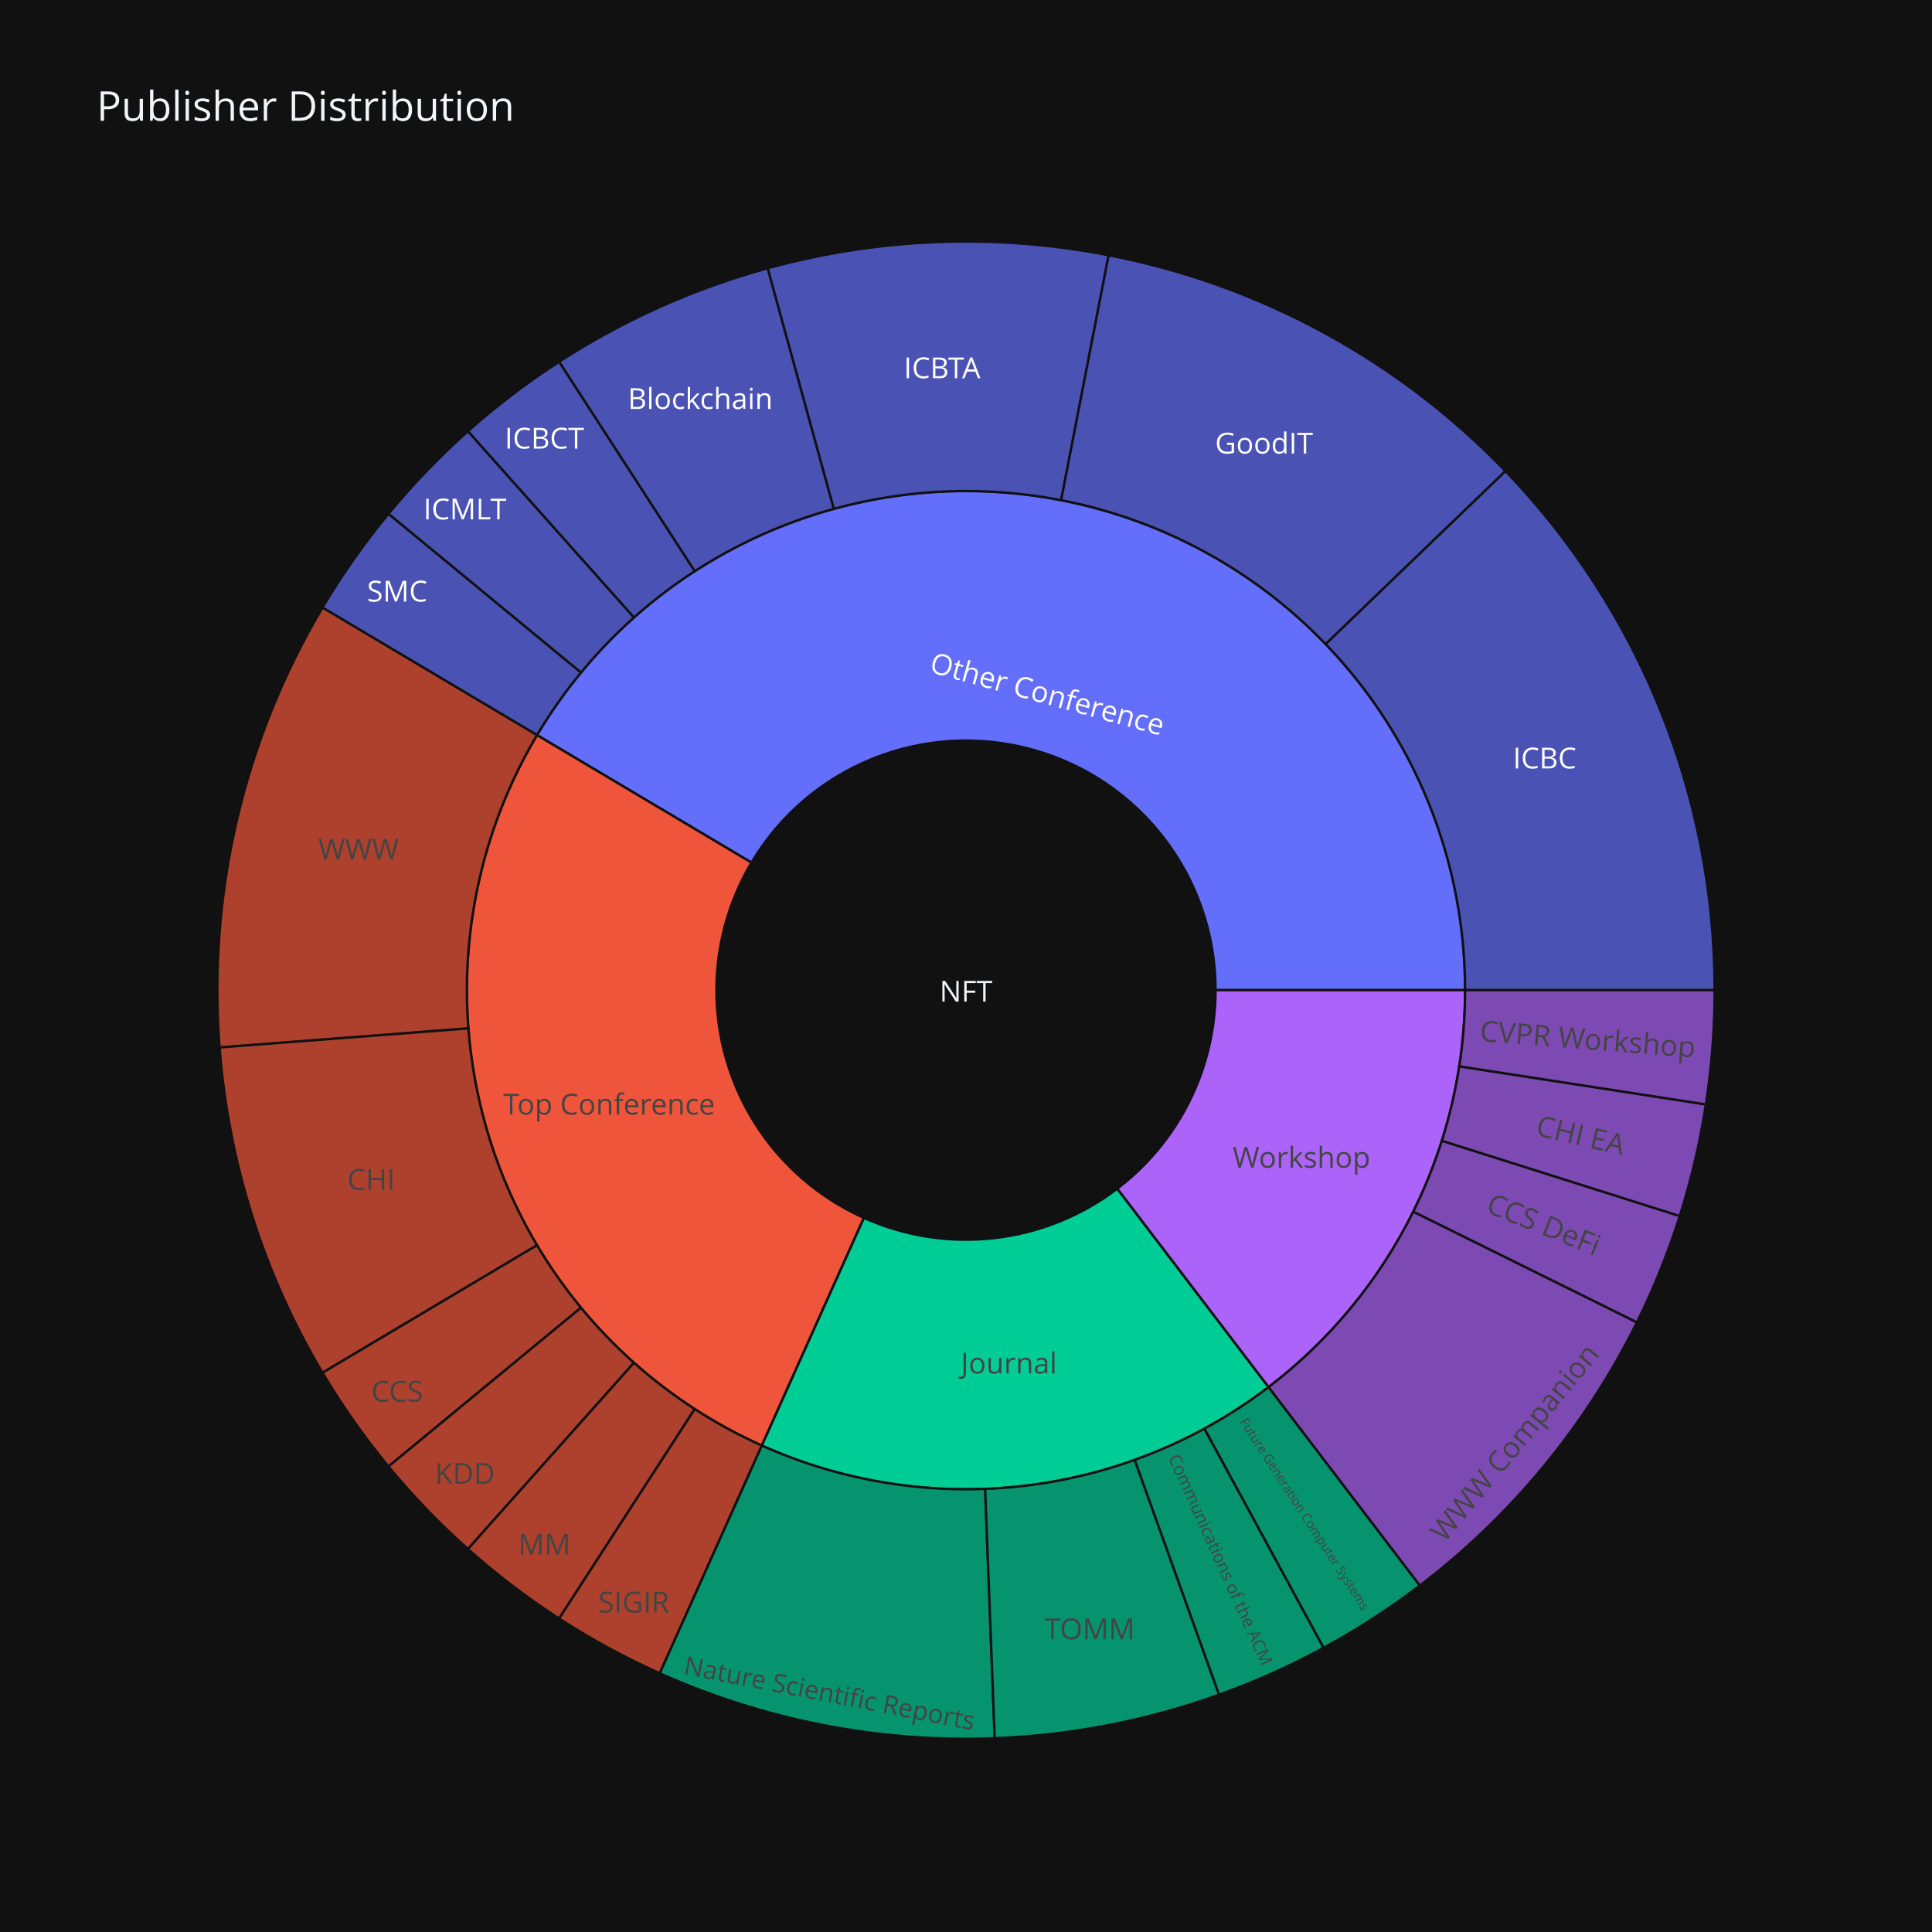
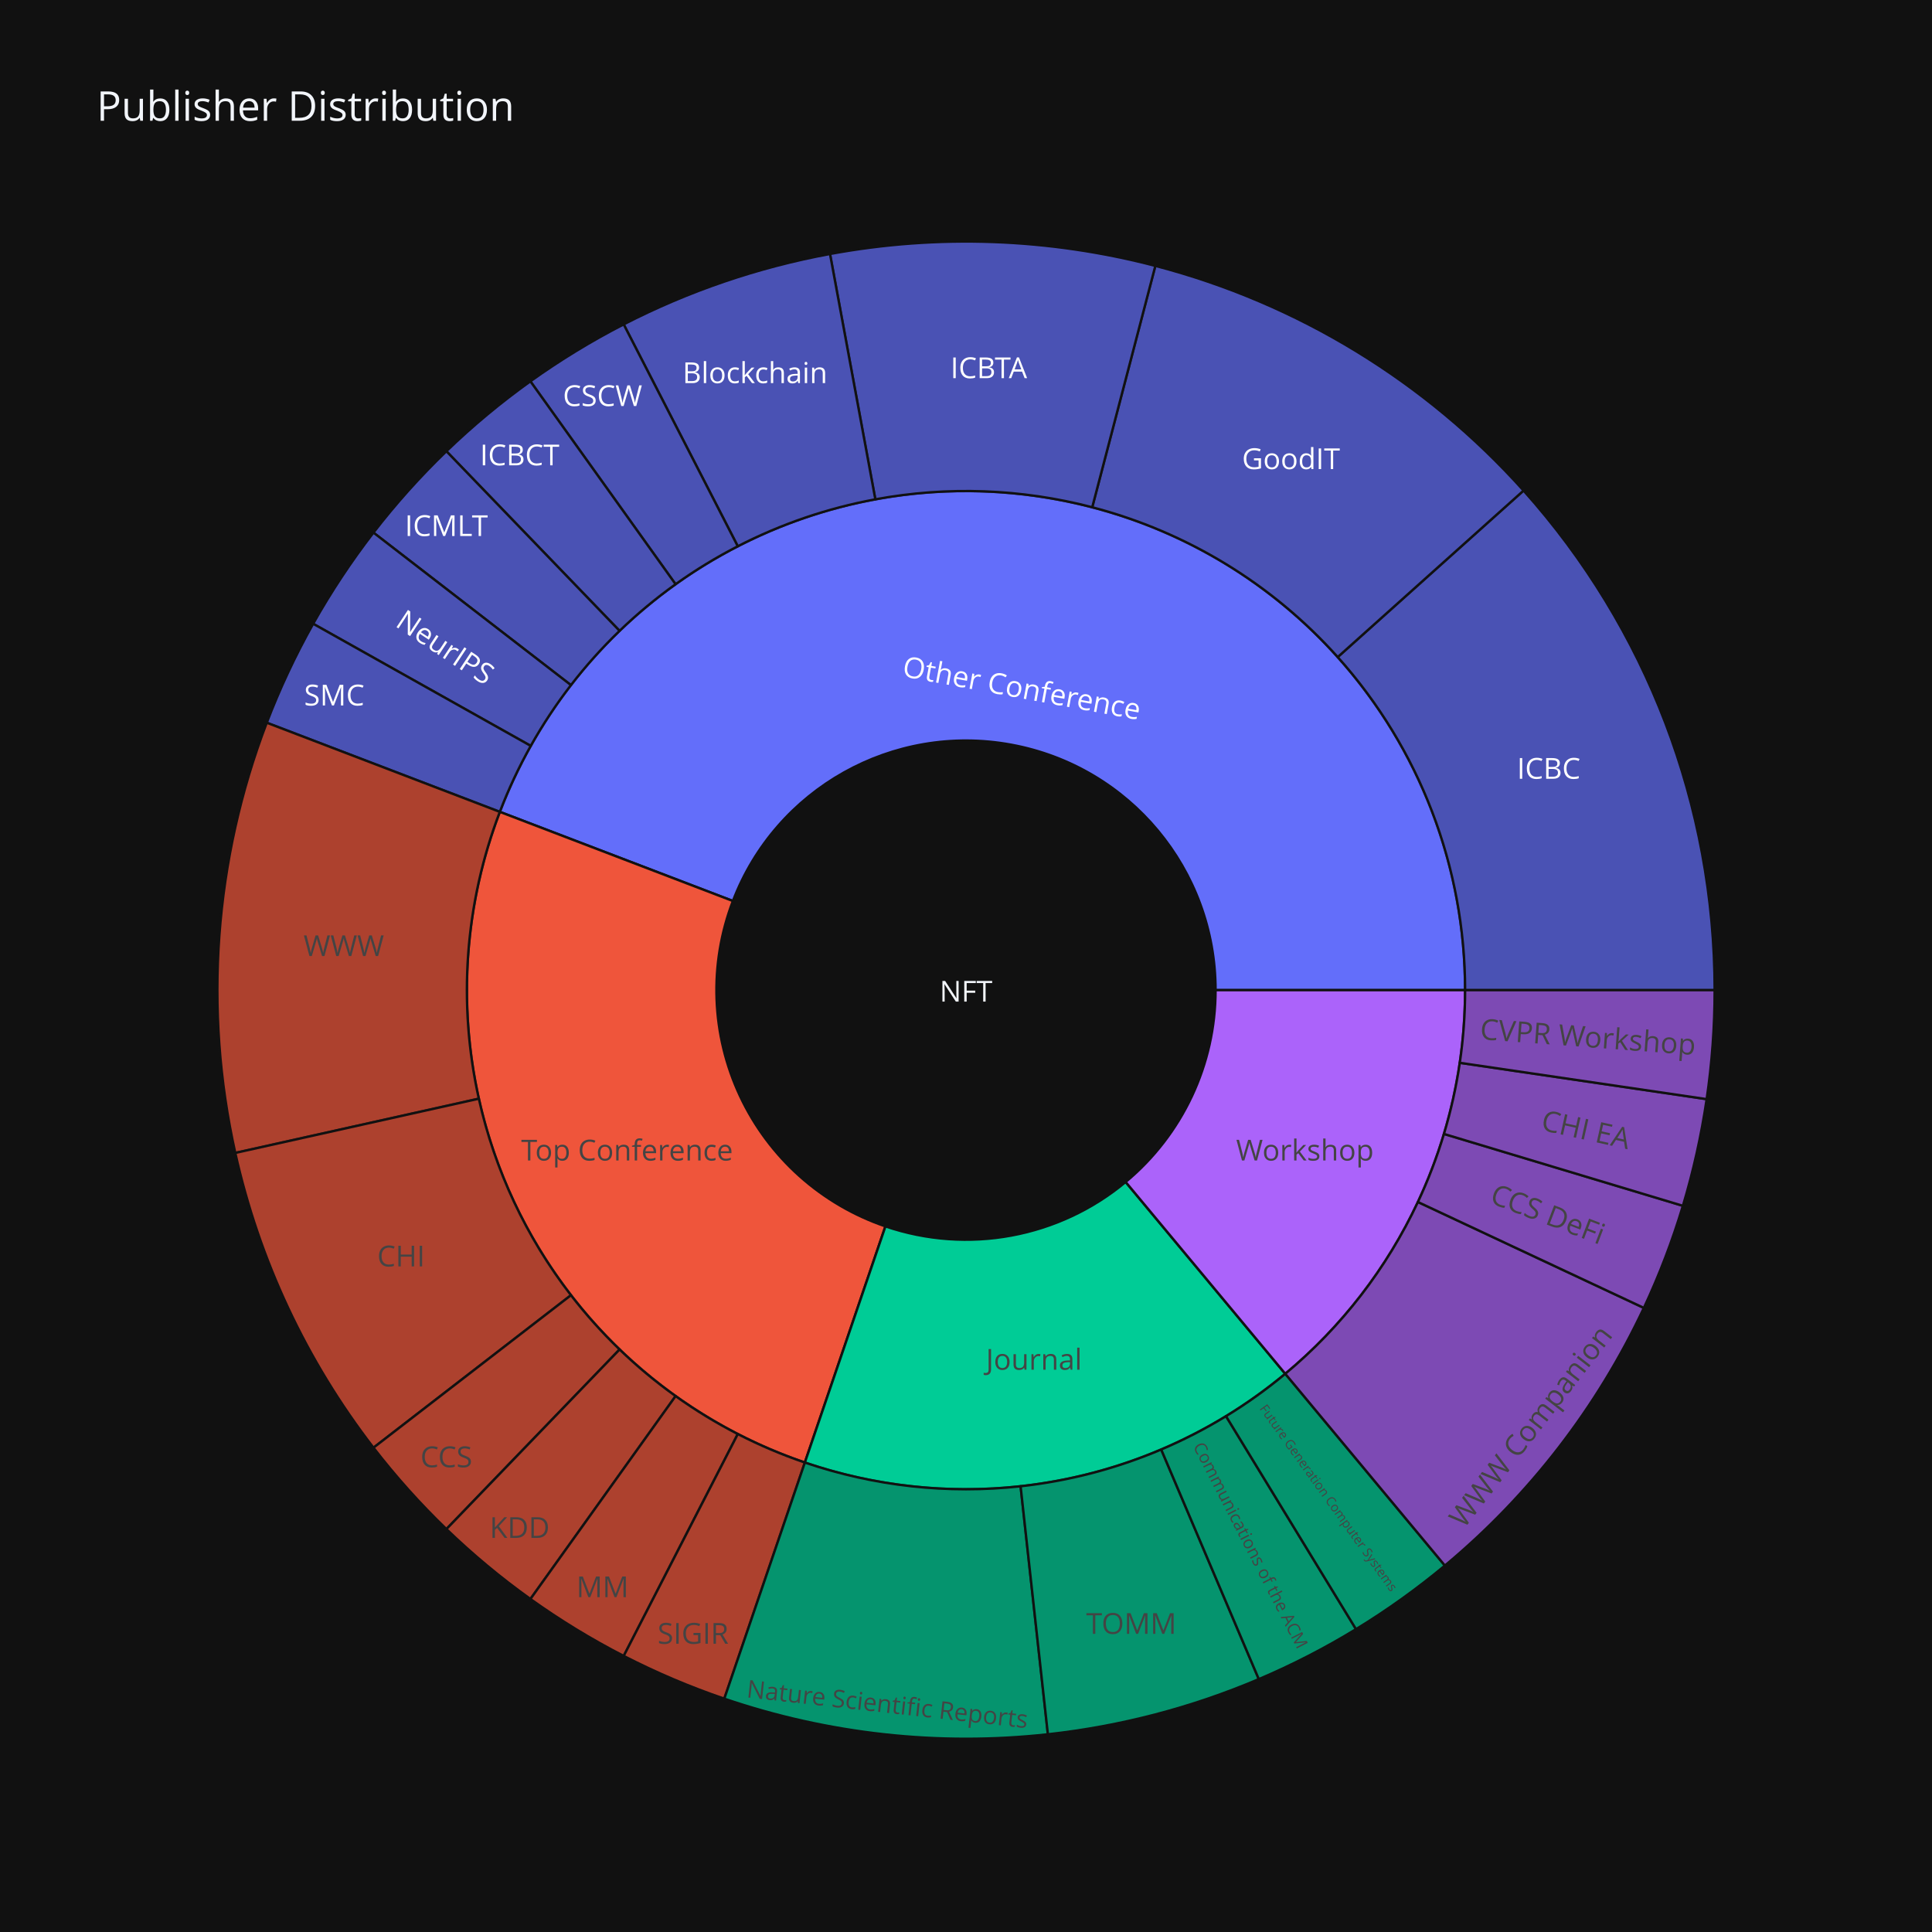
<svg xmlns="http://www.w3.org/2000/svg" class="main-svg" width="800" height="800" style="" viewBox="0 0 800 800">
  <rect x="0" y="0" width="800" height="800" style="fill: rgb(17, 17, 17); fill-opacity: 1;" />
-   <defs id="defs-e02ee3">
+   <defs id="defs-72dc58">
    <g class="clips" />
    <g class="gradients" />
    <g class="patterns" />
  </defs>
  <g class="bglayer" />
  <g class="layer-below">
    <g class="imagelayer" />
    <g class="shapelayer" />
  </g>
  <g class="cartesianlayer" />
  <g class="polarlayer" />
  <g class="smithlayer" />
  <g class="ternarylayer" />
  <g class="geolayer" />
  <g class="funnelarealayer" />
  <g class="pielayer" />
  <g class="iciclelayer" />
  <g class="treemaplayer" />
  <g class="sunburstlayer">
    <g class="trace sunburst" stroke-linejoin="round" style="opacity: 1;">
      <g class="slice">
-         <path class="surface" d="M400,410A0,0 0,1,0 400,410A0,0 0,1,0 400,410ZM503.333,410A103.333,103.333 0,1,1 296.667,410A103.333,103.333 0,1,1 503.333,410Z" style="pointer-events: none; stroke-width: 1; fill: rgb(0, 0, 0); fill-opacity: 0; stroke: rgb(17, 17, 17); stroke-opacity: 1;" />
+         <path class="surface" d="M400,410A0,0 0,1,0 400,410A0,0 0,1,0 400,410ZM503.333,410A103.333,103.333 0,1,1 296.667,410A103.333,103.333 0,1,1 503.333,410Z" style="pointer-events: all; stroke-width: 1; fill: rgb(0, 0, 0); fill-opacity: 0; stroke: rgb(17, 17, 17); stroke-opacity: 1;" />
        <g class="slicetext">
          <text data-notex="1" class="slicetext" text-anchor="middle" x="0" y="0" style="font-family: 'Open Sans', verdana, arial, sans-serif; font-size: 12px; fill: rgb(242, 245, 250); fill-opacity: 1; white-space: pre;" transform="translate(400,414.75)">NFT</text>
        </g>
      </g>
      <g class="slice cursor-pointer">
-         <path class="surface" d="M503.333,410L606.667,410A206.667,206.667 0,0,0 222.356,304.389L311.178,357.195A103.333,103.333 0,0,1 503.333,410Z" style="pointer-events: none; stroke-width: 1; fill: rgb(99, 110, 250); fill-opacity: 1; stroke: rgb(17, 17, 17); stroke-opacity: 1;" />
-         <g class="slicetext">
-           <text data-notex="1" class="slicetext" text-anchor="middle" x="0" y="0" style="font-family: 'Open Sans', verdana, arial, sans-serif; font-size: 12px; fill: rgb(255, 255, 255); fill-opacity: 1; white-space: pre;" transform="translate(432.5938,291.3927)rotate(15.36585)">Other Conference</text>
-         </g>
-       </g>
-       <g class="slice cursor-pointer">
-         <path class="surface" d="M311.178,357.195L222.356,304.389A206.667,206.667 0,0,0 315.459,598.584L357.73,504.292A103.333,103.333 0,0,1 311.178,357.195Z" style="pointer-events: none; stroke-width: 1; fill: rgb(239, 85, 59); fill-opacity: 1; stroke: rgb(17, 17, 17); stroke-opacity: 1;" />
-         <g class="slicetext">
-           <text data-notex="1" class="slicetext" text-anchor="middle" x="0" y="0" style="font-family: 'Open Sans', verdana, arial, sans-serif; font-size: 12px; fill: rgb(68, 68, 68); fill-opacity: 1; white-space: pre;" transform="translate(252.2236,461.5167)">Top Conference</text>
-         </g>
-       </g>
-       <g class="slice cursor-pointer">
-         <path class="surface" d="M357.73,504.292L315.459,598.584A206.667,206.667 0,0,0 525.287,574.361L462.643,492.18A103.333,103.333 0,0,1 357.73,504.292Z" style="pointer-events: none; stroke-width: 1; fill: rgb(0, 204, 150); fill-opacity: 1; stroke: rgb(17, 17, 17); stroke-opacity: 1;" />
-         <g class="slicetext">
-           <text data-notex="1" class="slicetext" text-anchor="middle" x="0" y="0" style="font-family: 'Open Sans', verdana, arial, sans-serif; font-size: 12px; fill: rgb(68, 68, 68); fill-opacity: 1; white-space: pre;" transform="translate(417.7759,568.7273)">Journal</text>
-         </g>
-       </g>
-       <g class="slice cursor-pointer">
-         <path class="surface" d="M462.643,492.18L525.287,574.361A206.667,206.667 0,0,0 606.667,410L503.333,410A103.333,103.333 0,0,1 462.643,492.18Z" style="pointer-events: none; stroke-width: 1; fill: rgb(171, 99, 250); fill-opacity: 1; stroke: rgb(17, 17, 17); stroke-opacity: 1;" />
-         <g class="slicetext">
-           <text data-notex="1" class="slicetext" text-anchor="middle" x="0" y="0" style="font-family: 'Open Sans', verdana, arial, sans-serif; font-size: 12px; fill: rgb(68, 68, 68); fill-opacity: 1; white-space: pre;" transform="translate(538.9057,483.5266)">Workshop</text>
-         </g>
-       </g>
-       <g class="slice">
-         <path class="surface" d="M606.667,410L710,410A310,310 0,0,0 623.362,195.036L548.908,266.691A206.667,206.667 0,0,1 606.667,410Z" style="pointer-events: none; stroke-width: 1; fill: rgb(99, 110, 250); fill-opacity: 1; stroke: rgb(17, 17, 17); stroke-opacity: 1; opacity: 0.7;" />
-         <g class="slicetext">
-           <text data-notex="1" class="slicetext" text-anchor="middle" x="0" y="0" style="font-family: 'Open Sans', verdana, arial, sans-serif; font-size: 12px; fill: rgb(255, 255, 255); fill-opacity: 1; white-space: pre;" transform="translate(639.6048,318.1806)">ICBC</text>
-         </g>
-       </g>
-       <g class="slice">
-         <path class="surface" d="M548.908,266.691L623.362,195.036A310,310 0,0,0 459.021,105.67L439.347,207.114A206.667,206.667 0,0,1 548.908,266.691Z" style="pointer-events: none; stroke-width: 1; fill: rgb(99, 110, 250); fill-opacity: 1; stroke: rgb(17, 17, 17); stroke-opacity: 1; opacity: 0.7;" />
-         <g class="slicetext">
-           <text data-notex="1" class="slicetext" text-anchor="middle" x="0" y="0" style="font-family: 'Open Sans', verdana, arial, sans-serif; font-size: 12px; fill: rgb(255, 255, 255); fill-opacity: 1; white-space: pre;" transform="translate(523.411,187.801)">GoodIT</text>
-         </g>
-       </g>
-       <g class="slice">
-         <path class="surface" d="M439.347,207.114L459.021,105.67A310,310 0,0,0 317.856,111.081L345.237,210.721A206.667,206.667 0,0,1 439.347,207.114Z" style="pointer-events: none; stroke-width: 1; fill: rgb(99, 110, 250); fill-opacity: 1; stroke: rgb(17, 17, 17); stroke-opacity: 1; opacity: 0.7;" />
-         <g class="slicetext">
-           <text data-notex="1" class="slicetext" text-anchor="middle" x="0" y="0" style="font-family: 'Open Sans', verdana, arial, sans-serif; font-size: 12px; fill: rgb(255, 255, 255); fill-opacity: 1; white-space: pre;" transform="translate(390.1051,156.6062)">ICBTA</text>
-         </g>
-       </g>
-       <g class="slice">
-         <path class="surface" d="M345.237,210.721L317.856,111.081A310,310 0,0,0 231.494,149.797L287.663,236.531A206.667,206.667 0,0,1 345.237,210.721Z" style="pointer-events: none; stroke-width: 1; fill: rgb(99, 110, 250); fill-opacity: 1; stroke: rgb(17, 17, 17); stroke-opacity: 1; opacity: 0.7;" />
-         <g class="slicetext">
-           <text data-notex="1" class="slicetext" text-anchor="middle" x="0" y="0" style="font-family: 'Open Sans', verdana, arial, sans-serif; font-size: 12px; fill: rgb(255, 255, 255); fill-opacity: 1; white-space: pre;" transform="translate(289.9828,169.3361)">Blockchain</text>
-         </g>
-       </g>
-       <g class="slice">
-         <path class="surface" d="M287.663,236.531L231.494,149.797A310,310 0,0,0 193.749,178.569L262.499,255.712A206.667,206.667 0,0,1 287.663,236.531Z" style="pointer-events: none; stroke-width: 1; fill: rgb(99, 110, 250); fill-opacity: 1; stroke: rgb(17, 17, 17); stroke-opacity: 1; opacity: 0.7;" />
-         <g class="slicetext">
-           <text data-notex="1" class="slicetext" text-anchor="middle" x="0" y="0" style="font-family: 'Open Sans', verdana, arial, sans-serif; font-size: 12px; fill: rgb(255, 255, 255); fill-opacity: 1; white-space: pre;" transform="translate(225.4331,185.7398)">ICBCT</text>
-         </g>
-       </g>
-       <g class="slice">
-         <path class="surface" d="M262.499,255.712L193.749,178.569A310,310 0,0,0 160.838,212.765L240.559,278.51A206.667,206.667 0,0,1 262.499,255.712Z" style="pointer-events: none; stroke-width: 1; fill: rgb(99, 110, 250); fill-opacity: 1; stroke: rgb(17, 17, 17); stroke-opacity: 1; opacity: 0.7;" />
-         <g class="slicetext">
-           <text data-notex="1" class="slicetext" text-anchor="middle" x="0" y="0" style="font-family: 'Open Sans', verdana, arial, sans-serif; font-size: 12px; fill: rgb(255, 255, 255); fill-opacity: 1; white-space: pre;" transform="translate(192.5207,215.0712)">ICMLT</text>
-         </g>
-       </g>
-       <g class="slice">
-         <path class="surface" d="M240.559,278.51L160.838,212.765A310,310 0,0,0 133.533,251.584L222.356,304.389A206.667,206.667 0,0,1 240.559,278.51Z" style="pointer-events: none; stroke-width: 1; fill: rgb(99, 110, 250); fill-opacity: 1; stroke: rgb(17, 17, 17); stroke-opacity: 1; opacity: 0.7;" />
-         <g class="slicetext">
-           <text data-notex="1" class="slicetext" text-anchor="middle" x="0" y="0" style="font-family: 'Open Sans', verdana, arial, sans-serif; font-size: 12px; fill: rgb(255, 255, 255); fill-opacity: 1; white-space: pre;" transform="translate(164.4714,249.0829)">SMC</text>
-         </g>
-       </g>
-       <g class="slice">
-         <path class="surface" d="M222.356,304.389L133.533,251.584A310,310 0,0,0 90.91,433.73L193.94,425.82A206.667,206.667 0,0,1 222.356,304.389Z" style="pointer-events: none; stroke-width: 1; fill: rgb(239, 85, 59); fill-opacity: 1; stroke: rgb(17, 17, 17); stroke-opacity: 1; opacity: 0.7;" />
-         <g class="slicetext">
-           <text data-notex="1" class="slicetext" text-anchor="middle" x="0" y="0" style="font-family: 'Open Sans', verdana, arial, sans-serif; font-size: 12px; fill: rgb(68, 68, 68); fill-opacity: 1; white-space: pre;" transform="translate(148.462,355.8878)">WWW</text>
-         </g>
-       </g>
-       <g class="slice">
-         <path class="surface" d="M193.94,425.82L90.91,433.73A310,310 0,0,0 133.533,568.416L222.356,515.611A206.667,206.667 0,0,1 193.94,425.82Z" style="pointer-events: none; stroke-width: 1; fill: rgb(239, 85, 59); fill-opacity: 1; stroke: rgb(17, 17, 17); stroke-opacity: 1; opacity: 0.7;" />
-         <g class="slicetext">
-           <text data-notex="1" class="slicetext" text-anchor="middle" x="0" y="0" style="font-family: 'Open Sans', verdana, arial, sans-serif; font-size: 12px; fill: rgb(68, 68, 68); fill-opacity: 1; white-space: pre;" transform="translate(153.7059,492.6945)">CHI</text>
-         </g>
-       </g>
-       <g class="slice">
-         <path class="surface" d="M222.356,515.611L133.533,568.416A310,310 0,0,0 160.838,607.235L240.559,541.49A206.667,206.667 0,0,1 222.356,515.611Z" style="pointer-events: none; stroke-width: 1; fill: rgb(239, 85, 59); fill-opacity: 1; stroke: rgb(17, 17, 17); stroke-opacity: 1; opacity: 0.7;" />
-         <g class="slicetext">
-           <text data-notex="1" class="slicetext" text-anchor="middle" x="0" y="0" style="font-family: 'Open Sans', verdana, arial, sans-serif; font-size: 12px; fill: rgb(68, 68, 68); fill-opacity: 1; white-space: pre;" transform="translate(164.4714,580.4171)">CCS</text>
-         </g>
-       </g>
-       <g class="slice">
-         <path class="surface" d="M240.559,541.49L160.838,607.235A310,310 0,0,0 193.749,641.431L262.499,564.288A206.667,206.667 0,0,1 240.559,541.49Z" style="pointer-events: none; stroke-width: 1; fill: rgb(239, 85, 59); fill-opacity: 1; stroke: rgb(17, 17, 17); stroke-opacity: 1; opacity: 0.7;" />
-         <g class="slicetext">
-           <text data-notex="1" class="slicetext" text-anchor="middle" x="0" y="0" style="font-family: 'Open Sans', verdana, arial, sans-serif; font-size: 12px; fill: rgb(68, 68, 68); fill-opacity: 1; white-space: pre;" transform="translate(192.5207,614.4288)">KDD</text>
-         </g>
-       </g>
-       <g class="slice">
-         <path class="surface" d="M262.499,564.288L193.749,641.431A310,310 0,0,0 231.494,670.203L287.663,583.469A206.667,206.667 0,0,1 262.499,564.288Z" style="pointer-events: none; stroke-width: 1; fill: rgb(239, 85, 59); fill-opacity: 1; stroke: rgb(17, 17, 17); stroke-opacity: 1; opacity: 0.7;" />
-         <g class="slicetext">
-           <text data-notex="1" class="slicetext" text-anchor="middle" x="0" y="0" style="font-family: 'Open Sans', verdana, arial, sans-serif; font-size: 12px; fill: rgb(68, 68, 68); fill-opacity: 1; white-space: pre;" transform="translate(225.4331,643.7602)">MM</text>
-         </g>
-       </g>
-       <g class="slice">
-         <path class="surface" d="M287.663,583.469L231.494,670.203A310,310 0,0,0 273.189,692.876L315.459,598.584A206.667,206.667 0,0,1 287.663,583.469Z" style="pointer-events: none; stroke-width: 1; fill: rgb(239, 85, 59); fill-opacity: 1; stroke: rgb(17, 17, 17); stroke-opacity: 1; opacity: 0.7;" />
-         <g class="slicetext">
-           <text data-notex="1" class="slicetext" text-anchor="middle" x="0" y="0" style="font-family: 'Open Sans', verdana, arial, sans-serif; font-size: 12px; fill: rgb(68, 68, 68); fill-opacity: 1; white-space: pre;" transform="translate(262.4137,667.7238)">SIGIR</text>
-         </g>
-       </g>
-       <g class="slice">
-         <path class="surface" d="M315.459,598.584L273.189,692.876A310,310 0,0,0 411.874,719.773L407.916,616.515A206.667,206.667 0,0,1 315.459,598.584Z" style="pointer-events: none; stroke-width: 1; fill: rgb(0, 204, 150); fill-opacity: 1; stroke: rgb(17, 17, 17); stroke-opacity: 1; opacity: 0.7;" />
-         <g class="slicetext">
-           <text data-notex="1" class="slicetext" text-anchor="middle" x="0" y="0" style="font-family: 'Open Sans', verdana, arial, sans-serif; font-size: 12px; fill: rgb(68, 68, 68); fill-opacity: 1; white-space: pre;" transform="translate(342.8286,704.7914)scale(0.886678)rotate(10.97561)">Nature Scientific Reports</text>
-         </g>
-       </g>
-       <g class="slice">
-         <path class="surface" d="M407.916,616.515L411.874,719.773A310,310 0,0,0 504.785,701.753L469.857,604.502A206.667,206.667 0,0,1 407.916,616.515Z" style="pointer-events: none; stroke-width: 1; fill: rgb(0, 204, 150); fill-opacity: 1; stroke: rgb(17, 17, 17); stroke-opacity: 1; opacity: 0.7;" />
-         <g class="slicetext">
-           <text data-notex="1" class="slicetext" text-anchor="middle" x="0" y="0" style="font-family: 'Open Sans', verdana, arial, sans-serif; font-size: 12px; fill: rgb(68, 68, 68); fill-opacity: 1; white-space: pre;" transform="translate(451.2049,678.7762)">TOMM</text>
-         </g>
-       </g>
-       <g class="slice">
-         <path class="surface" d="M469.857,604.502L504.785,701.753A310,310 0,0,0 548.093,682.339L498.729,591.559A206.667,206.667 0,0,1 469.857,604.502Z" style="pointer-events: none; stroke-width: 1; fill: rgb(0, 204, 150); fill-opacity: 1; stroke: rgb(17, 17, 17); stroke-opacity: 1; opacity: 0.7;" />
-         <g class="slicetext">
-           <text data-notex="1" class="slicetext" text-anchor="middle" x="0" y="0" style="font-family: 'Open Sans', verdana, arial, sans-serif; font-size: 12px; fill: rgb(68, 68, 68); fill-opacity: 1; white-space: pre;" transform="translate(503.0935,646.8708)scale(0.5943692)rotate(65.85366)">Communications of the ACM</text>
-         </g>
-       </g>
-       <g class="slice">
-         <path class="surface" d="M498.729,591.559L548.093,682.339A310,310 0,0,0 587.93,656.541L525.287,574.361A206.667,206.667 0,0,1 498.729,591.559Z" style="pointer-events: none; stroke-width: 1; fill: rgb(0, 204, 150); fill-opacity: 1; stroke: rgb(17, 17, 17); stroke-opacity: 1; opacity: 0.7;" />
-         <g class="slicetext">
-           <text data-notex="1" class="slicetext" text-anchor="middle" x="0" y="0" style="font-family: 'Open Sans', verdana, arial, sans-serif; font-size: 12px; fill: rgb(68, 68, 68); fill-opacity: 1; white-space: pre;" transform="translate(538.6525,627.9715)scale(0.4425505)rotate(57.07317)">Future Generation Computer Systems</text>
-         </g>
-       </g>
-       <g class="slice">
-         <path class="surface" d="M525.287,574.361L587.93,656.541A310,310 0,0,0 677.811,547.553L585.208,501.702A206.667,206.667 0,0,1 525.287,574.361Z" style="pointer-events: none; stroke-width: 1; fill: rgb(171, 99, 250); fill-opacity: 1; stroke: rgb(17, 17, 17); stroke-opacity: 1; opacity: 0.7;" />
-         <g class="slicetext">
-           <text data-notex="1" class="slicetext" text-anchor="middle" x="0" y="0" style="font-family: 'Open Sans', verdana, arial, sans-serif; font-size: 12px; fill: rgb(68, 68, 68); fill-opacity: 1; white-space: pre;" transform="translate(630.389,600.0004)rotate(-50.4878)">WWW Companion</text>
-         </g>
-       </g>
-       <g class="slice">
-         <path class="surface" d="M585.208,501.702L677.811,547.553A310,310 0,0,0 695.553,503.533L597.035,472.356A206.667,206.667 0,0,1 585.208,501.702Z" style="pointer-events: none; stroke-width: 1; fill: rgb(171, 99, 250); fill-opacity: 1; stroke: rgb(17, 17, 17); stroke-opacity: 1; opacity: 0.7;" />
-         <g class="slicetext">
-           <text data-notex="1" class="slicetext" text-anchor="middle" x="0" y="0" style="font-family: 'Open Sans', verdana, arial, sans-serif; font-size: 12px; fill: rgb(68, 68, 68); fill-opacity: 1; white-space: pre;" transform="translate(637.695,510.921)rotate(21.95122)">CCS DeFi</text>
-         </g>
-       </g>
-       <g class="slice">
-         <path class="surface" d="M597.035,472.356L695.553,503.533A310,310 0,0,0 706.367,457.321L604.245,441.548A206.667,206.667 0,0,1 597.035,472.356Z" style="pointer-events: none; stroke-width: 1; fill: rgb(171, 99, 250); fill-opacity: 1; stroke: rgb(17, 17, 17); stroke-opacity: 1; opacity: 0.7;" />
-         <g class="slicetext">
-           <text data-notex="1" class="slicetext" text-anchor="middle" x="0" y="0" style="font-family: 'Open Sans', verdana, arial, sans-serif; font-size: 12px; fill: rgb(68, 68, 68); fill-opacity: 1; white-space: pre;" transform="translate(653.5883,474.2203)rotate(13.17073)">CHI EA</text>
-         </g>
-       </g>
-       <g class="slice">
-         <path class="surface" d="M604.245,441.548L706.367,457.321A310,310 0,0,0 710,410L606.667,410A206.667,206.667 0,0,1 604.245,441.548Z" style="pointer-events: none; stroke-width: 1; fill: rgb(171, 99, 250); fill-opacity: 1; stroke: rgb(17, 17, 17); stroke-opacity: 1; opacity: 0.7;" />
-         <g class="slicetext">
-           <text data-notex="1" class="slicetext" text-anchor="middle" x="0" y="0" style="font-family: 'Open Sans', verdana, arial, sans-serif; font-size: 12px; fill: rgb(68, 68, 68); fill-opacity: 1; white-space: pre;" transform="translate(657.1632,434.5076)rotate(4.390244)">CVPR Workshop</text>
+         <path class="surface" d="M503.333,410L606.667,410A206.667,206.667 0,0,0 206.97,336.172L303.485,373.086A103.333,103.333 0,0,1 503.333,410Z" style="pointer-events: all; stroke-width: 1; fill: rgb(99, 110, 250); fill-opacity: 1; stroke: rgb(17, 17, 17); stroke-opacity: 1;" />
+         <g class="slicetext">
+           <text data-notex="1" class="slicetext" text-anchor="middle" x="0" y="0" style="font-family: 'Open Sans', verdana, arial, sans-serif; font-size: 12px; fill: rgb(255, 255, 255); fill-opacity: 1; white-space: pre;" transform="translate(422.3421,289.0419)rotate(10.46512)">Other Conference</text>
+         </g>
+       </g>
+       <g class="slice cursor-pointer">
+         <path class="surface" d="M303.485,373.086L206.97,336.172A206.667,206.667 0,0,0 333.271,605.598L366.636,507.799A103.333,103.333 0,0,1 303.485,373.086Z" style="pointer-events: all; stroke-width: 1; fill: rgb(239, 85, 59); fill-opacity: 1; stroke: rgb(17, 17, 17); stroke-opacity: 1;" />
+         <g class="slicetext">
+           <text data-notex="1" class="slicetext" text-anchor="middle" x="0" y="0" style="font-family: 'Open Sans', verdana, arial, sans-serif; font-size: 12px; fill: rgb(68, 68, 68); fill-opacity: 1; white-space: pre;" transform="translate(259.6555,480.5408)">Top Conference</text>
+         </g>
+       </g>
+       <g class="slice cursor-pointer">
+         <path class="surface" d="M366.636,507.799L333.271,605.598A206.667,206.667 0,0,0 532.199,568.854L466.1,489.427A103.333,103.333 0,0,1 366.636,507.799Z" style="pointer-events: all; stroke-width: 1; fill: rgb(0, 204, 150); fill-opacity: 1; stroke: rgb(17, 17, 17); stroke-opacity: 1;" />
+         <g class="slicetext">
+           <text data-notex="1" class="slicetext" text-anchor="middle" x="0" y="0" style="font-family: 'Open Sans', verdana, arial, sans-serif; font-size: 12px; fill: rgb(68, 68, 68); fill-opacity: 1; white-space: pre;" transform="translate(428.1537,567.1717)">Journal</text>
+         </g>
+       </g>
+       <g class="slice cursor-pointer">
+         <path class="surface" d="M466.1,489.427L532.199,568.854A206.667,206.667 0,0,0 606.667,410L503.333,410A103.333,103.333 0,0,1 466.1,489.427Z" style="pointer-events: all; stroke-width: 1; fill: rgb(171, 99, 250); fill-opacity: 1; stroke: rgb(17, 17, 17); stroke-opacity: 1;" />
+         <g class="slicetext">
+           <text data-notex="1" class="slicetext" text-anchor="middle" x="0" y="0" style="font-family: 'Open Sans', verdana, arial, sans-serif; font-size: 12px; fill: rgb(68, 68, 68); fill-opacity: 1; white-space: pre;" transform="translate(540.3445,480.5408)">Workshop</text>
+         </g>
+       </g>
+       <g class="slice">
+         <path class="surface" d="M606.667,410L710,410A310,310 0,0,0 630.879,203.131L553.92,272.087A206.667,206.667 0,0,1 606.667,410Z" style="pointer-events: all; stroke-width: 1; fill: rgb(99, 110, 250); fill-opacity: 1; stroke: rgb(17, 17, 17); stroke-opacity: 1; opacity: 0.7;" />
+         <g class="slicetext">
+           <text data-notex="1" class="slicetext" text-anchor="middle" x="0" y="0" style="font-family: 'Open Sans', verdana, arial, sans-serif; font-size: 12px; fill: rgb(255, 255, 255); fill-opacity: 1; white-space: pre;" transform="translate(641.2875,322.4654)">ICBC</text>
+         </g>
+       </g>
+       <g class="slice">
+         <path class="surface" d="M553.92,272.087L630.879,203.131A310,310 0,0,0 478.409,110.08L452.273,210.053A206.667,206.667 0,0,1 553.92,272.087Z" style="pointer-events: all; stroke-width: 1; fill: rgb(99, 110, 250); fill-opacity: 1; stroke: rgb(17, 17, 17); stroke-opacity: 1; opacity: 0.7;" />
+         <g class="slicetext">
+           <text data-notex="1" class="slicetext" text-anchor="middle" x="0" y="0" style="font-family: 'Open Sans', verdana, arial, sans-serif; font-size: 12px; fill: rgb(255, 255, 255); fill-opacity: 1; white-space: pre;" transform="translate(534.5763,194.2385)">GoodIT</text>
+         </g>
+       </g>
+       <g class="slice">
+         <path class="surface" d="M452.273,210.053L478.409,110.08A310,310 0,0,0 343.693,105.157L362.462,206.771A206.667,206.667 0,0,1 452.273,210.053Z" style="pointer-events: all; stroke-width: 1; fill: rgb(99, 110, 250); fill-opacity: 1; stroke: rgb(17, 17, 17); stroke-opacity: 1; opacity: 0.7;" />
+         <g class="slicetext">
+           <text data-notex="1" class="slicetext" text-anchor="middle" x="0" y="0" style="font-family: 'Open Sans', verdana, arial, sans-serif; font-size: 12px; fill: rgb(255, 255, 255); fill-opacity: 1; white-space: pre;" transform="translate(409.4349,156.589)">ICBTA</text>
+         </g>
+       </g>
+       <g class="slice">
+         <path class="surface" d="M362.462,206.771L343.693,105.157A310,310 0,0,0 258.255,134.304L305.503,226.203A206.667,206.667 0,0,1 362.462,206.771Z" style="pointer-events: all; stroke-width: 1; fill: rgb(99, 110, 250); fill-opacity: 1; stroke: rgb(17, 17, 17); stroke-opacity: 1; opacity: 0.7;" />
+         <g class="slicetext">
+           <text data-notex="1" class="slicetext" text-anchor="middle" x="0" y="0" style="font-family: 'Open Sans', verdana, arial, sans-serif; font-size: 12px; fill: rgb(255, 255, 255); fill-opacity: 1; white-space: pre;" transform="translate(312.6285,158.6431)">Blockchain</text>
+         </g>
+       </g>
+       <g class="slice">
+         <path class="surface" d="M305.503,226.203L258.255,134.304A310,310 0,0,0 219.624,157.88L279.749,241.92A206.667,206.667 0,0,1 305.503,226.203Z" style="pointer-events: all; stroke-width: 1; fill: rgb(99, 110, 250); fill-opacity: 1; stroke: rgb(17, 17, 17); stroke-opacity: 1; opacity: 0.7;" />
+         <g class="slicetext">
+           <text data-notex="1" class="slicetext" text-anchor="middle" x="0" y="0" style="font-family: 'Open Sans', verdana, arial, sans-serif; font-size: 12px; fill: rgb(255, 255, 255); fill-opacity: 1; white-space: pre;" transform="translate(249.4947,168.1377)">CSCW</text>
+         </g>
+       </g>
+       <g class="slice">
+         <path class="surface" d="M279.749,241.92L219.624,157.88A310,310 0,0,0 184.837,186.83L256.558,261.22A206.667,206.667 0,0,1 279.749,241.92Z" style="pointer-events: all; stroke-width: 1; fill: rgb(99, 110, 250); fill-opacity: 1; stroke: rgb(17, 17, 17); stroke-opacity: 1; opacity: 0.7;" />
+         <g class="slicetext">
+           <text data-notex="1" class="slicetext" text-anchor="middle" x="0" y="0" style="font-family: 'Open Sans', verdana, arial, sans-serif; font-size: 12px; fill: rgb(255, 255, 255); fill-opacity: 1; white-space: pre;" transform="translate(215.1915,192.6795)">ICBCT</text>
+         </g>
+       </g>
+       <g class="slice">
+         <path class="surface" d="M256.558,261.22L184.837,186.83A310,310 0,0,0 154.636,220.536L236.424,283.691A206.667,206.667 0,0,1 256.558,261.22Z" style="pointer-events: all; stroke-width: 1; fill: rgb(99, 110, 250); fill-opacity: 1; stroke: rgb(17, 17, 17); stroke-opacity: 1; opacity: 0.7;" />
+         <g class="slicetext">
+           <text data-notex="1" class="slicetext" text-anchor="middle" x="0" y="0" style="font-family: 'Open Sans', verdana, arial, sans-serif; font-size: 12px; fill: rgb(255, 255, 255); fill-opacity: 1; white-space: pre;" transform="translate(184.8272,221.9543)">ICMLT</text>
+         </g>
+       </g>
+       <g class="slice">
+         <path class="surface" d="M236.424,283.691L154.636,220.536A310,310 0,0,0 129.665,258.28L219.776,308.854A206.667,206.667 0,0,1 236.424,283.691Z" style="pointer-events: all; stroke-width: 1; fill: rgb(99, 110, 250); fill-opacity: 1; stroke: rgb(17, 17, 17); stroke-opacity: 1; opacity: 0.7;" />
+         <g class="slicetext">
+           <text data-notex="1" class="slicetext" text-anchor="middle" x="0" y="0" style="font-family: 'Open Sans', verdana, arial, sans-serif; font-size: 12px; fill: rgb(255, 255, 255); fill-opacity: 1; white-space: pre;" transform="translate(182.0791,271.5204)rotate(33.48837)">NeurIPS</text>
+         </g>
+       </g>
+       <g class="slice">
+         <path class="surface" d="M219.776,308.854L129.665,258.28A310,310 0,0,0 110.455,299.258L206.97,336.172A206.667,206.667 0,0,1 219.776,308.854Z" style="pointer-events: all; stroke-width: 1; fill: rgb(99, 110, 250); fill-opacity: 1; stroke: rgb(17, 17, 17); stroke-opacity: 1; opacity: 0.7;" />
+         <g class="slicetext">
+           <text data-notex="1" class="slicetext" text-anchor="middle" x="0" y="0" style="font-family: 'Open Sans', verdana, arial, sans-serif; font-size: 12px; fill: rgb(255, 255, 255); fill-opacity: 1; white-space: pre;" transform="translate(138.4062,292.1198)">SMC</text>
+         </g>
+       </g>
+       <g class="slice">
+         <path class="surface" d="M206.97,336.172L110.455,299.258A310,310 0,0,0 97.416,477.403L198.278,454.936A206.667,206.667 0,0,1 206.97,336.172Z" style="pointer-events: all; stroke-width: 1; fill: rgb(239, 85, 59); fill-opacity: 1; stroke: rgb(17, 17, 17); stroke-opacity: 1; opacity: 0.7;" />
+         <g class="slicetext">
+           <text data-notex="1" class="slicetext" text-anchor="middle" x="0" y="0" style="font-family: 'Open Sans', verdana, arial, sans-serif; font-size: 12px; fill: rgb(68, 68, 68); fill-opacity: 1; white-space: pre;" transform="translate(142.3558,395.8929)">WWW</text>
+         </g>
+       </g>
+       <g class="slice">
+         <path class="surface" d="M198.278,454.936L97.416,477.403A310,310 0,0,0 154.636,599.464L236.424,536.309A206.667,206.667 0,0,1 198.278,454.936Z" style="pointer-events: all; stroke-width: 1; fill: rgb(239, 85, 59); fill-opacity: 1; stroke: rgb(17, 17, 17); stroke-opacity: 1; opacity: 0.7;" />
+         <g class="slicetext">
+           <text data-notex="1" class="slicetext" text-anchor="middle" x="0" y="0" style="font-family: 'Open Sans', verdana, arial, sans-serif; font-size: 12px; fill: rgb(68, 68, 68); fill-opacity: 1; white-space: pre;" transform="translate(166.0925,524.4013)">CHI</text>
+         </g>
+       </g>
+       <g class="slice">
+         <path class="surface" d="M236.424,536.309L154.636,599.464A310,310 0,0,0 184.837,633.17L256.558,558.78A206.667,206.667 0,0,1 236.424,536.309Z" style="pointer-events: all; stroke-width: 1; fill: rgb(239, 85, 59); fill-opacity: 1; stroke: rgb(17, 17, 17); stroke-opacity: 1; opacity: 0.7;" />
+         <g class="slicetext">
+           <text data-notex="1" class="slicetext" text-anchor="middle" x="0" y="0" style="font-family: 'Open Sans', verdana, arial, sans-serif; font-size: 12px; fill: rgb(68, 68, 68); fill-opacity: 1; white-space: pre;" transform="translate(184.8272,607.5457)">CCS</text>
+         </g>
+       </g>
+       <g class="slice">
+         <path class="surface" d="M256.558,558.78L184.837,633.17A310,310 0,0,0 219.624,662.12L279.749,578.08A206.667,206.667 0,0,1 256.558,558.78Z" style="pointer-events: all; stroke-width: 1; fill: rgb(239, 85, 59); fill-opacity: 1; stroke: rgb(17, 17, 17); stroke-opacity: 1; opacity: 0.7;" />
+         <g class="slicetext">
+           <text data-notex="1" class="slicetext" text-anchor="middle" x="0" y="0" style="font-family: 'Open Sans', verdana, arial, sans-serif; font-size: 12px; fill: rgb(68, 68, 68); fill-opacity: 1; white-space: pre;" transform="translate(215.1915,636.8205)">KDD</text>
+         </g>
+       </g>
+       <g class="slice">
+         <path class="surface" d="M279.749,578.08L219.624,662.12A310,310 0,0,0 258.255,685.696L305.503,593.797A206.667,206.667 0,0,1 279.749,578.08Z" style="pointer-events: all; stroke-width: 1; fill: rgb(239, 85, 59); fill-opacity: 1; stroke: rgb(17, 17, 17); stroke-opacity: 1; opacity: 0.7;" />
+         <g class="slicetext">
+           <text data-notex="1" class="slicetext" text-anchor="middle" x="0" y="0" style="font-family: 'Open Sans', verdana, arial, sans-serif; font-size: 12px; fill: rgb(68, 68, 68); fill-opacity: 1; white-space: pre;" transform="translate(249.4947,661.3623)">MM</text>
+         </g>
+       </g>
+       <g class="slice">
+         <path class="surface" d="M305.503,593.797L258.255,685.696A310,310 0,0,0 299.907,703.396L333.271,605.598A206.667,206.667 0,0,1 305.503,593.797Z" style="pointer-events: all; stroke-width: 1; fill: rgb(239, 85, 59); fill-opacity: 1; stroke: rgb(17, 17, 17); stroke-opacity: 1; opacity: 0.7;" />
+         <g class="slicetext">
+           <text data-notex="1" class="slicetext" text-anchor="middle" x="0" y="0" style="font-family: 'Open Sans', verdana, arial, sans-serif; font-size: 12px; fill: rgb(68, 68, 68); fill-opacity: 1; white-space: pre;" transform="translate(286.9822,680.648)">SIGIR</text>
+         </g>
+       </g>
+       <g class="slice">
+         <path class="surface" d="M333.271,605.598L299.907,703.396A310,310 0,0,0 433.905,718.14L422.603,615.427A206.667,206.667 0,0,1 333.271,605.598Z" style="pointer-events: all; stroke-width: 1; fill: rgb(0, 204, 150); fill-opacity: 1; stroke: rgb(17, 17, 17); stroke-opacity: 1; opacity: 0.7;" />
+         <g class="slicetext">
+           <text data-notex="1" class="slicetext" text-anchor="middle" x="0" y="0" style="font-family: 'Open Sans', verdana, arial, sans-serif; font-size: 12px; fill: rgb(68, 68, 68); fill-opacity: 1; white-space: pre;" transform="translate(367.077,709.2148)scale(0.847598)rotate(6.27907)">Nature Scientific Reports</text>
+         </g>
+       </g>
+       <g class="slice">
+         <path class="surface" d="M422.603,615.427L433.905,718.14A310,310 0,0,0 521.242,695.307L480.828,600.205A206.667,206.667 0,0,1 422.603,615.427Z" style="pointer-events: all; stroke-width: 1; fill: rgb(0, 204, 150); fill-opacity: 1; stroke: rgb(17, 17, 17); stroke-opacity: 1; opacity: 0.7;" />
+         <g class="slicetext">
+           <text data-notex="1" class="slicetext" text-anchor="middle" x="0" y="0" style="font-family: 'Open Sans', verdana, arial, sans-serif; font-size: 12px; fill: rgb(68, 68, 68); fill-opacity: 1; white-space: pre;" transform="translate(468.4438,676.5514)">TOMM</text>
+         </g>
+       </g>
+       <g class="slice">
+         <path class="surface" d="M480.828,600.205L521.242,695.307A310,310 0,0,0 561.492,674.614L507.661,586.409A206.667,206.667 0,0,1 480.828,600.205Z" style="pointer-events: all; stroke-width: 1; fill: rgb(0, 204, 150); fill-opacity: 1; stroke: rgb(17, 17, 17); stroke-opacity: 1; opacity: 0.7;" />
+         <g class="slicetext">
+           <text data-notex="1" class="slicetext" text-anchor="middle" x="0" y="0" style="font-family: 'Open Sans', verdana, arial, sans-serif; font-size: 12px; fill: rgb(68, 68, 68); fill-opacity: 1; white-space: pre;" transform="translate(515.603,641.0238)scale(0.5943692)rotate(62.7907)">Communications of the ACM</text>
+         </g>
+       </g>
+       <g class="slice">
+         <path class="surface" d="M507.661,586.409L561.492,674.614A310,310 0,0,0 598.299,648.281L532.199,568.854A206.667,206.667 0,0,1 507.661,586.409Z" style="pointer-events: all; stroke-width: 1; fill: rgb(0, 204, 150); fill-opacity: 1; stroke: rgb(17, 17, 17); stroke-opacity: 1; opacity: 0.7;" />
+         <g class="slicetext">
+           <text data-notex="1" class="slicetext" text-anchor="middle" x="0" y="0" style="font-family: 'Open Sans', verdana, arial, sans-serif; font-size: 12px; fill: rgb(68, 68, 68); fill-opacity: 1; white-space: pre;" transform="translate(548.5989,621.316)scale(0.4425505)rotate(54.4186)">Future Generation Computer Systems</text>
+         </g>
+       </g>
+       <g class="slice">
+         <path class="surface" d="M532.199,568.854L598.299,648.281A310,310 0,0,0 680.689,541.582L587.126,497.721A206.667,206.667 0,0,1 532.199,568.854Z" style="pointer-events: all; stroke-width: 1; fill: rgb(171, 99, 250); fill-opacity: 1; stroke: rgb(17, 17, 17); stroke-opacity: 1; opacity: 0.7;" />
+         <g class="slicetext">
+           <text data-notex="1" class="slicetext" text-anchor="middle" x="0" y="0" style="font-family: 'Open Sans', verdana, arial, sans-serif; font-size: 12px; fill: rgb(68, 68, 68); fill-opacity: 1; white-space: pre;" transform="translate(637.151,593.122)rotate(-52.32558)">WWW Companion</text>
+         </g>
+       </g>
+       <g class="slice">
+         <path class="surface" d="M587.126,497.721L680.689,541.582A310,310 0,0,0 696.856,499.311L597.904,469.54A206.667,206.667 0,0,1 587.126,497.721Z" style="pointer-events: all; stroke-width: 1; fill: rgb(171, 99, 250); fill-opacity: 1; stroke: rgb(17, 17, 17); stroke-opacity: 1; opacity: 0.7;" />
+         <g class="slicetext">
+           <text data-notex="1" class="slicetext" text-anchor="middle" x="0" y="0" style="font-family: 'Open Sans', verdana, arial, sans-serif; font-size: 12px; fill: rgb(68, 68, 68); fill-opacity: 1; white-space: pre;" transform="translate(639.4556,506.6696)rotate(20.93023)">CCS DeFi</text>
+         </g>
+       </g>
+       <g class="slice">
+         <path class="surface" d="M597.904,469.54L696.856,499.311A310,310 0,0,0 706.696,455.136L604.464,440.091A206.667,206.667 0,0,1 597.904,469.54Z" style="pointer-events: all; stroke-width: 1; fill: rgb(171, 99, 250); fill-opacity: 1; stroke: rgb(17, 17, 17); stroke-opacity: 1; opacity: 0.7;" />
+         <g class="slicetext">
+           <text data-notex="1" class="slicetext" text-anchor="middle" x="0" y="0" style="font-family: 'Open Sans', verdana, arial, sans-serif; font-size: 12px; fill: rgb(68, 68, 68); fill-opacity: 1; white-space: pre;" transform="translate(655.8148,471.8516)rotate(12.55814)">CHI EA</text>
+         </g>
+       </g>
+       <g class="slice">
+         <path class="surface" d="M604.464,440.091L706.696,455.136A310,310 0,0,0 710,410L606.667,410A206.667,206.667 0,0,1 604.464,440.091Z" style="pointer-events: all; stroke-width: 1; fill: rgb(171, 99, 250); fill-opacity: 1; stroke: rgb(17, 17, 17); stroke-opacity: 1; opacity: 0.7;" />
+         <g class="slicetext">
+           <text data-notex="1" class="slicetext" text-anchor="middle" x="0" y="0" style="font-family: 'Open Sans', verdana, arial, sans-serif; font-size: 12px; fill: rgb(68, 68, 68); fill-opacity: 1; white-space: pre;" transform="translate(657.2489,433.5909)rotate(4.186047)">CVPR Workshop</text>
        </g>
      </g>
    </g>
  </g>
  <g class="glimages" />
-   <defs id="topdefs-e02ee3">
+   <defs id="topdefs-72dc58">
    <g class="clips" />
  </defs>
  <g class="layer-above">
    <g class="imagelayer" />
    <g class="shapelayer" />
  </g>
  <g class="infolayer">
    <g class="g-gtitle">
      <text class="gtitle" x="40" y="50" text-anchor="start" dy="0em" style="font-family: 'Open Sans', verdana, arial, sans-serif; font-size: 17px; fill: rgb(242, 245, 250); opacity: 1; font-weight: normal; white-space: pre;">Publisher Distribution</text>
    </g>
  </g>
</svg>
